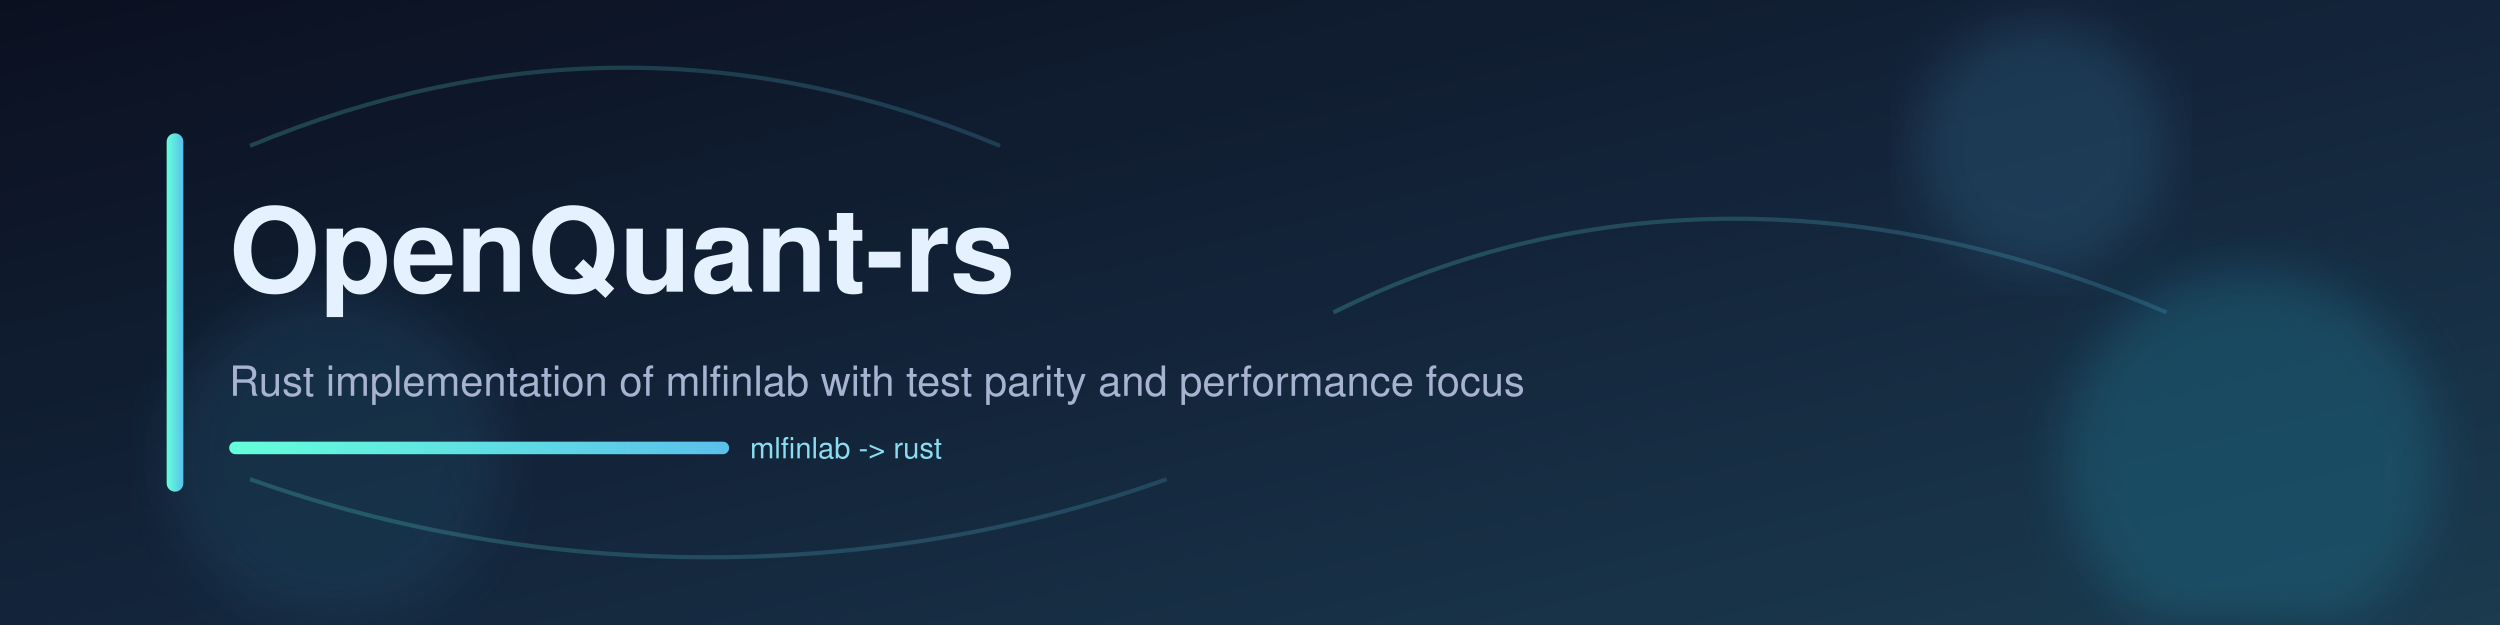
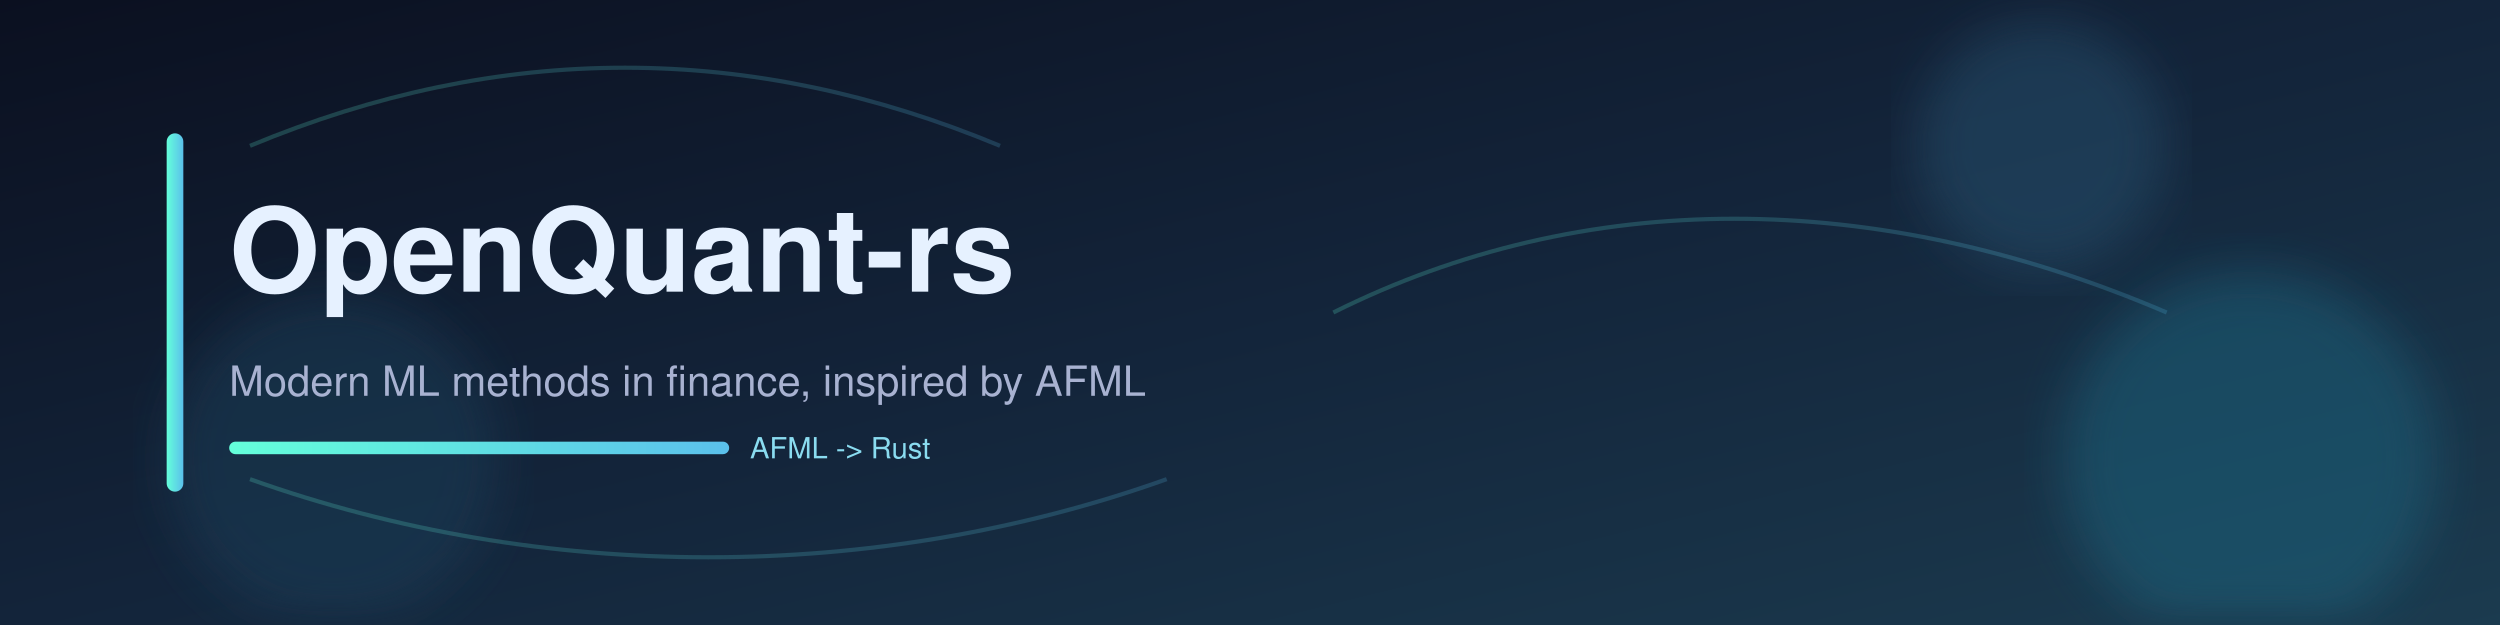
<svg xmlns="http://www.w3.org/2000/svg" width="1200" height="300" viewBox="0 0 1200 300" role="img" aria-label="OpenQuant-rs banner">
  <defs>
    <linearGradient id="bg" x1="0" y1="0" x2="1" y2="1">
      <stop offset="0%" stop-color="#0b1020" />
      <stop offset="50%" stop-color="#13243a" />
      <stop offset="100%" stop-color="#1b3b4f" />
    </linearGradient>
    <linearGradient id="accent" x1="0" y1="0" x2="1" y2="0">
      <stop offset="0%" stop-color="#64ffda" />
      <stop offset="100%" stop-color="#5bc0eb" />
    </linearGradient>
    <filter id="soft" x="-10%" y="-10%" width="120%" height="120%">
      <feGaussianBlur stdDeviation="12" />
    </filter>
  </defs>
  <rect width="1200" height="300" fill="url(#bg)" />
  <g opacity="0.4">
    <circle cx="980" cy="70" r="60" fill="#2c5a7a" filter="url(#soft)" />
    <circle cx="1080" cy="220" r="90" fill="#1f6f8b" filter="url(#soft)" />
    <circle cx="160" cy="220" r="80" fill="#1a4560" filter="url(#soft)" />
  </g>
  <g opacity="0.2" stroke="url(#accent)" stroke-width="2" fill="none">
    <path d="M120 70 C 240 20, 360 20, 480 70" />
    <path d="M120 230 C 260 280, 420 280, 560 230" />
    <path d="M640 150 C 760 90, 900 90, 1040 150" />
  </g>
  <g>
    <rect x="80" y="64" width="8" height="172" rx="4" fill="url(#accent)" />
    <text x="110" y="140" font-size="56" font-family="Segoe UI, Helvetica, Arial, sans-serif" fill="#e6f1ff" font-weight="700">OpenQuant-rs</text>
-     <text x="110" y="190" font-size="20" font-family="Segoe UI, Helvetica, Arial, sans-serif" fill="#a8b2d1">Rust implementation of mlfinlab with test parity and performance focus</text>
+     <text x="110" y="190" font-size="20" font-family="Segoe UI, Helvetica, Arial, sans-serif" fill="#a8b2d1">Modern ML methods in finance, inspired by AFML</text>
  </g>
  <g>
    <rect x="110" y="212" width="240" height="6" rx="3" fill="url(#accent)" />
-     <text x="360" y="220" font-size="14" font-family="Segoe UI, Helvetica, Arial, sans-serif" fill="#8adcf0">mlfinlab -&gt; rust</text>
+     <text x="360" y="220" font-size="14" font-family="Segoe UI, Helvetica, Arial, sans-serif" fill="#8adcf0">AFML -&gt; Rust</text>
  </g>
</svg>
